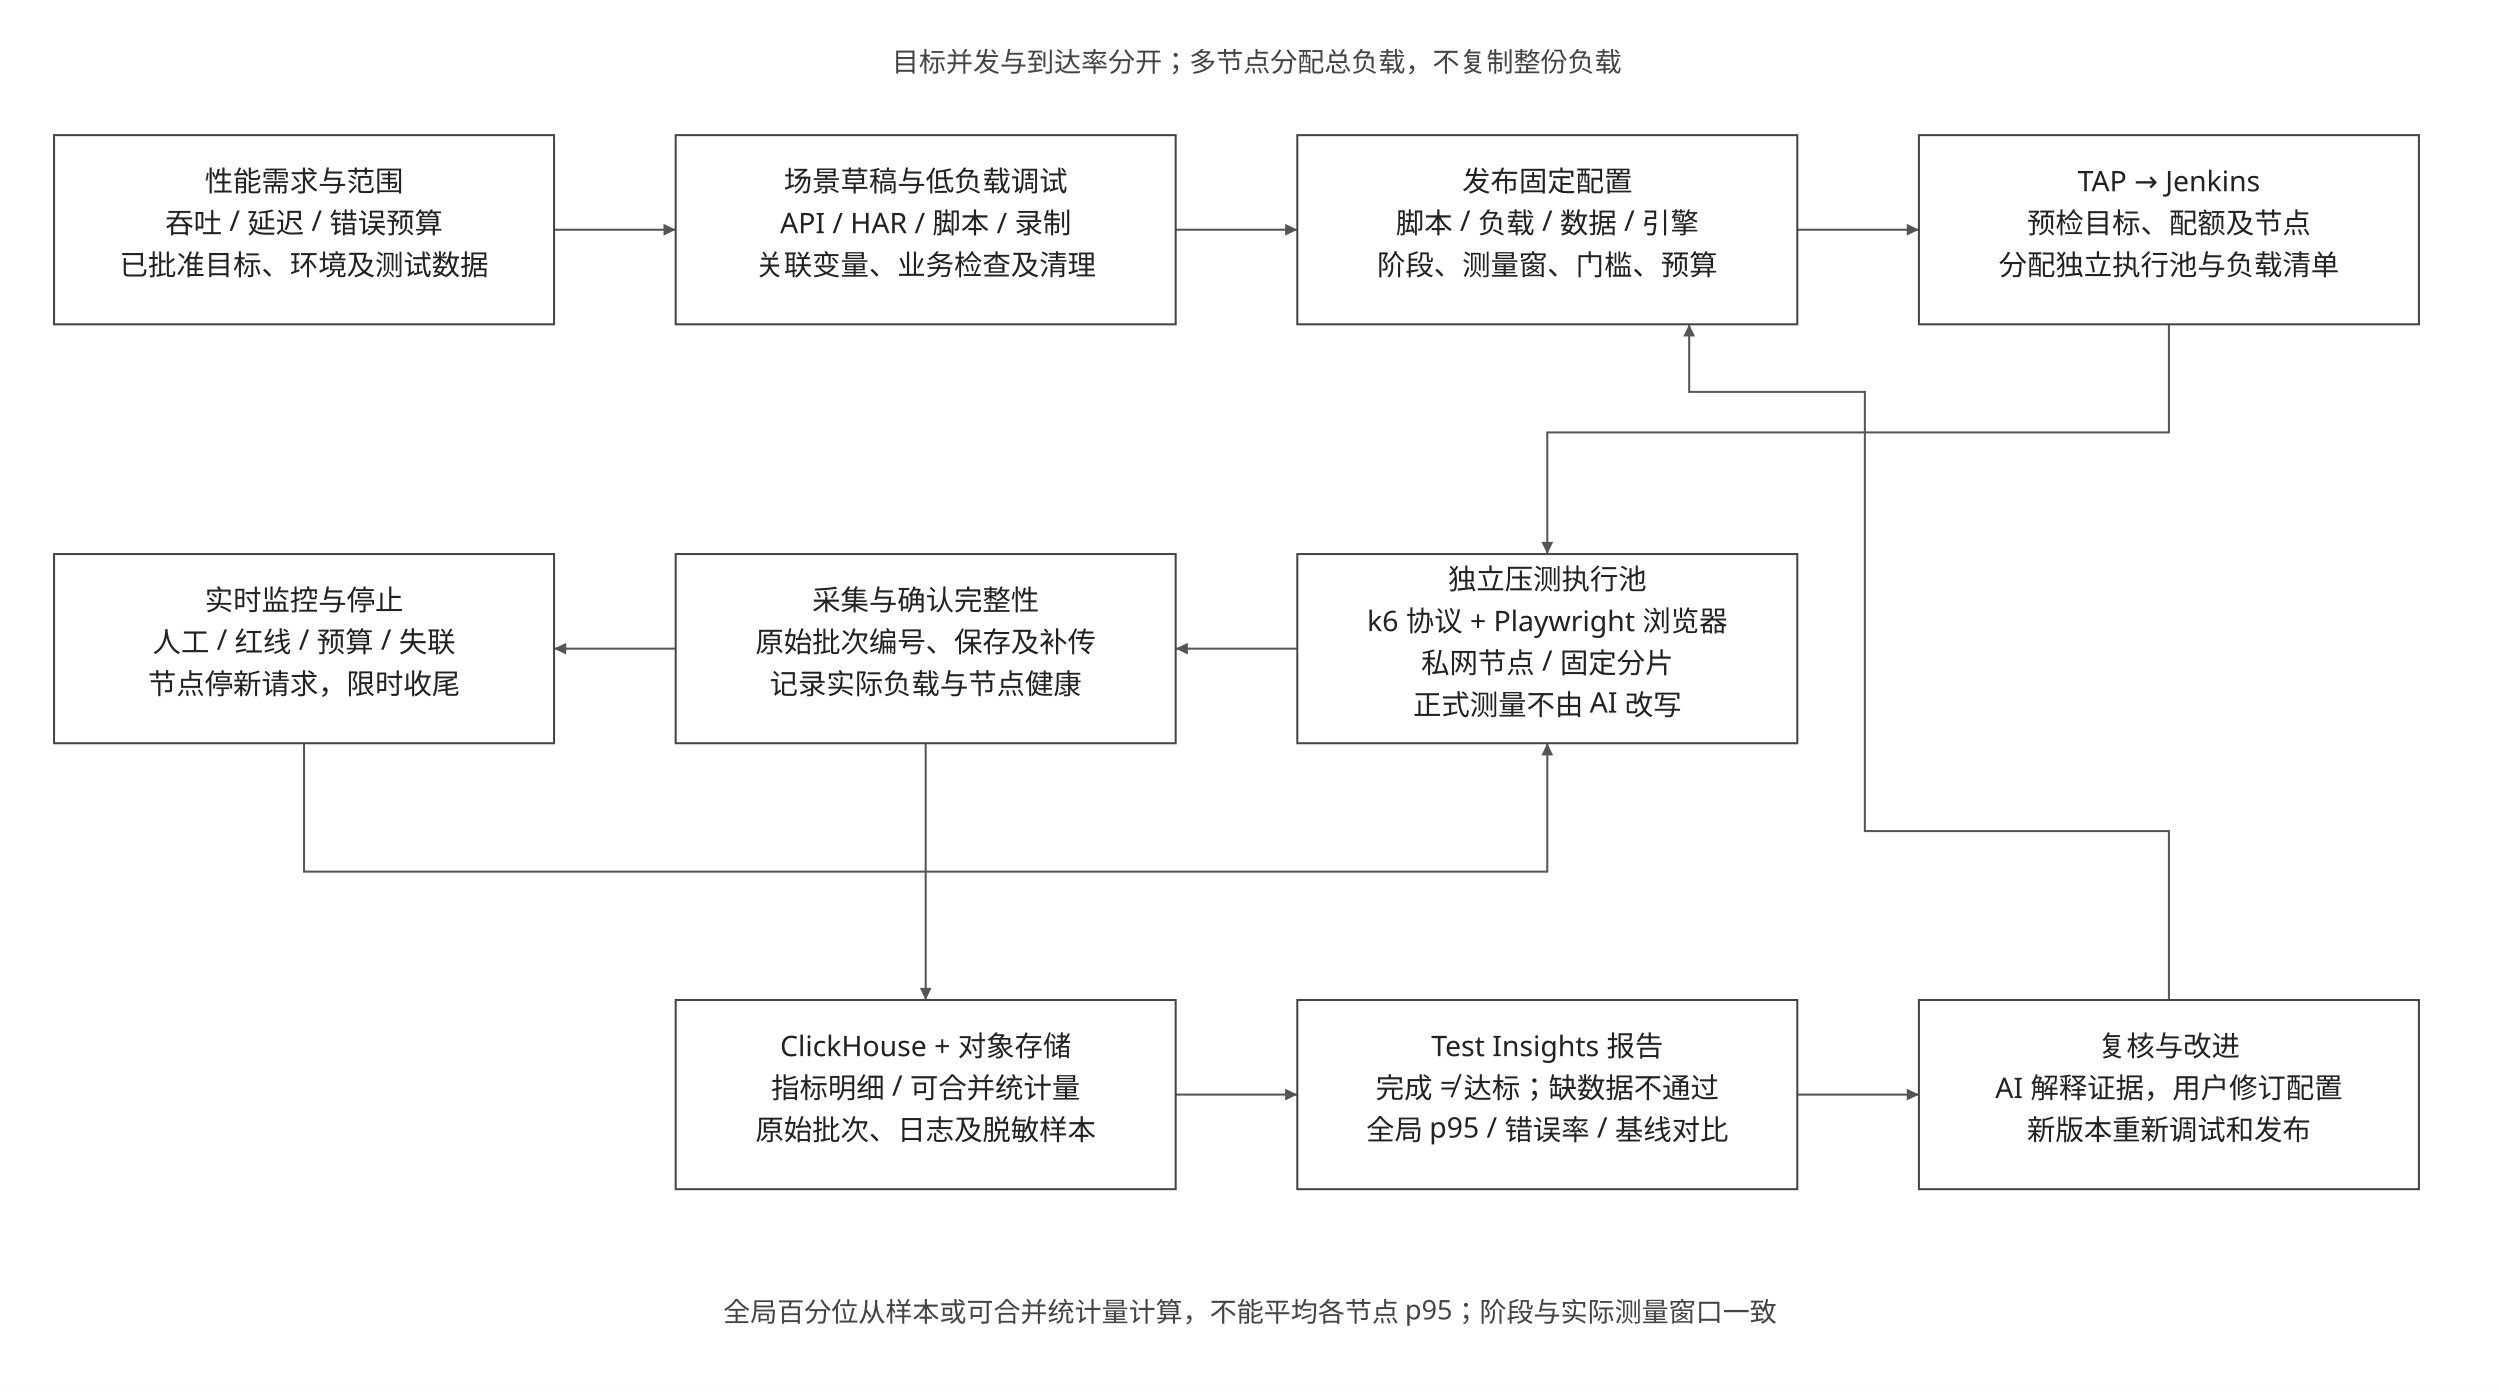
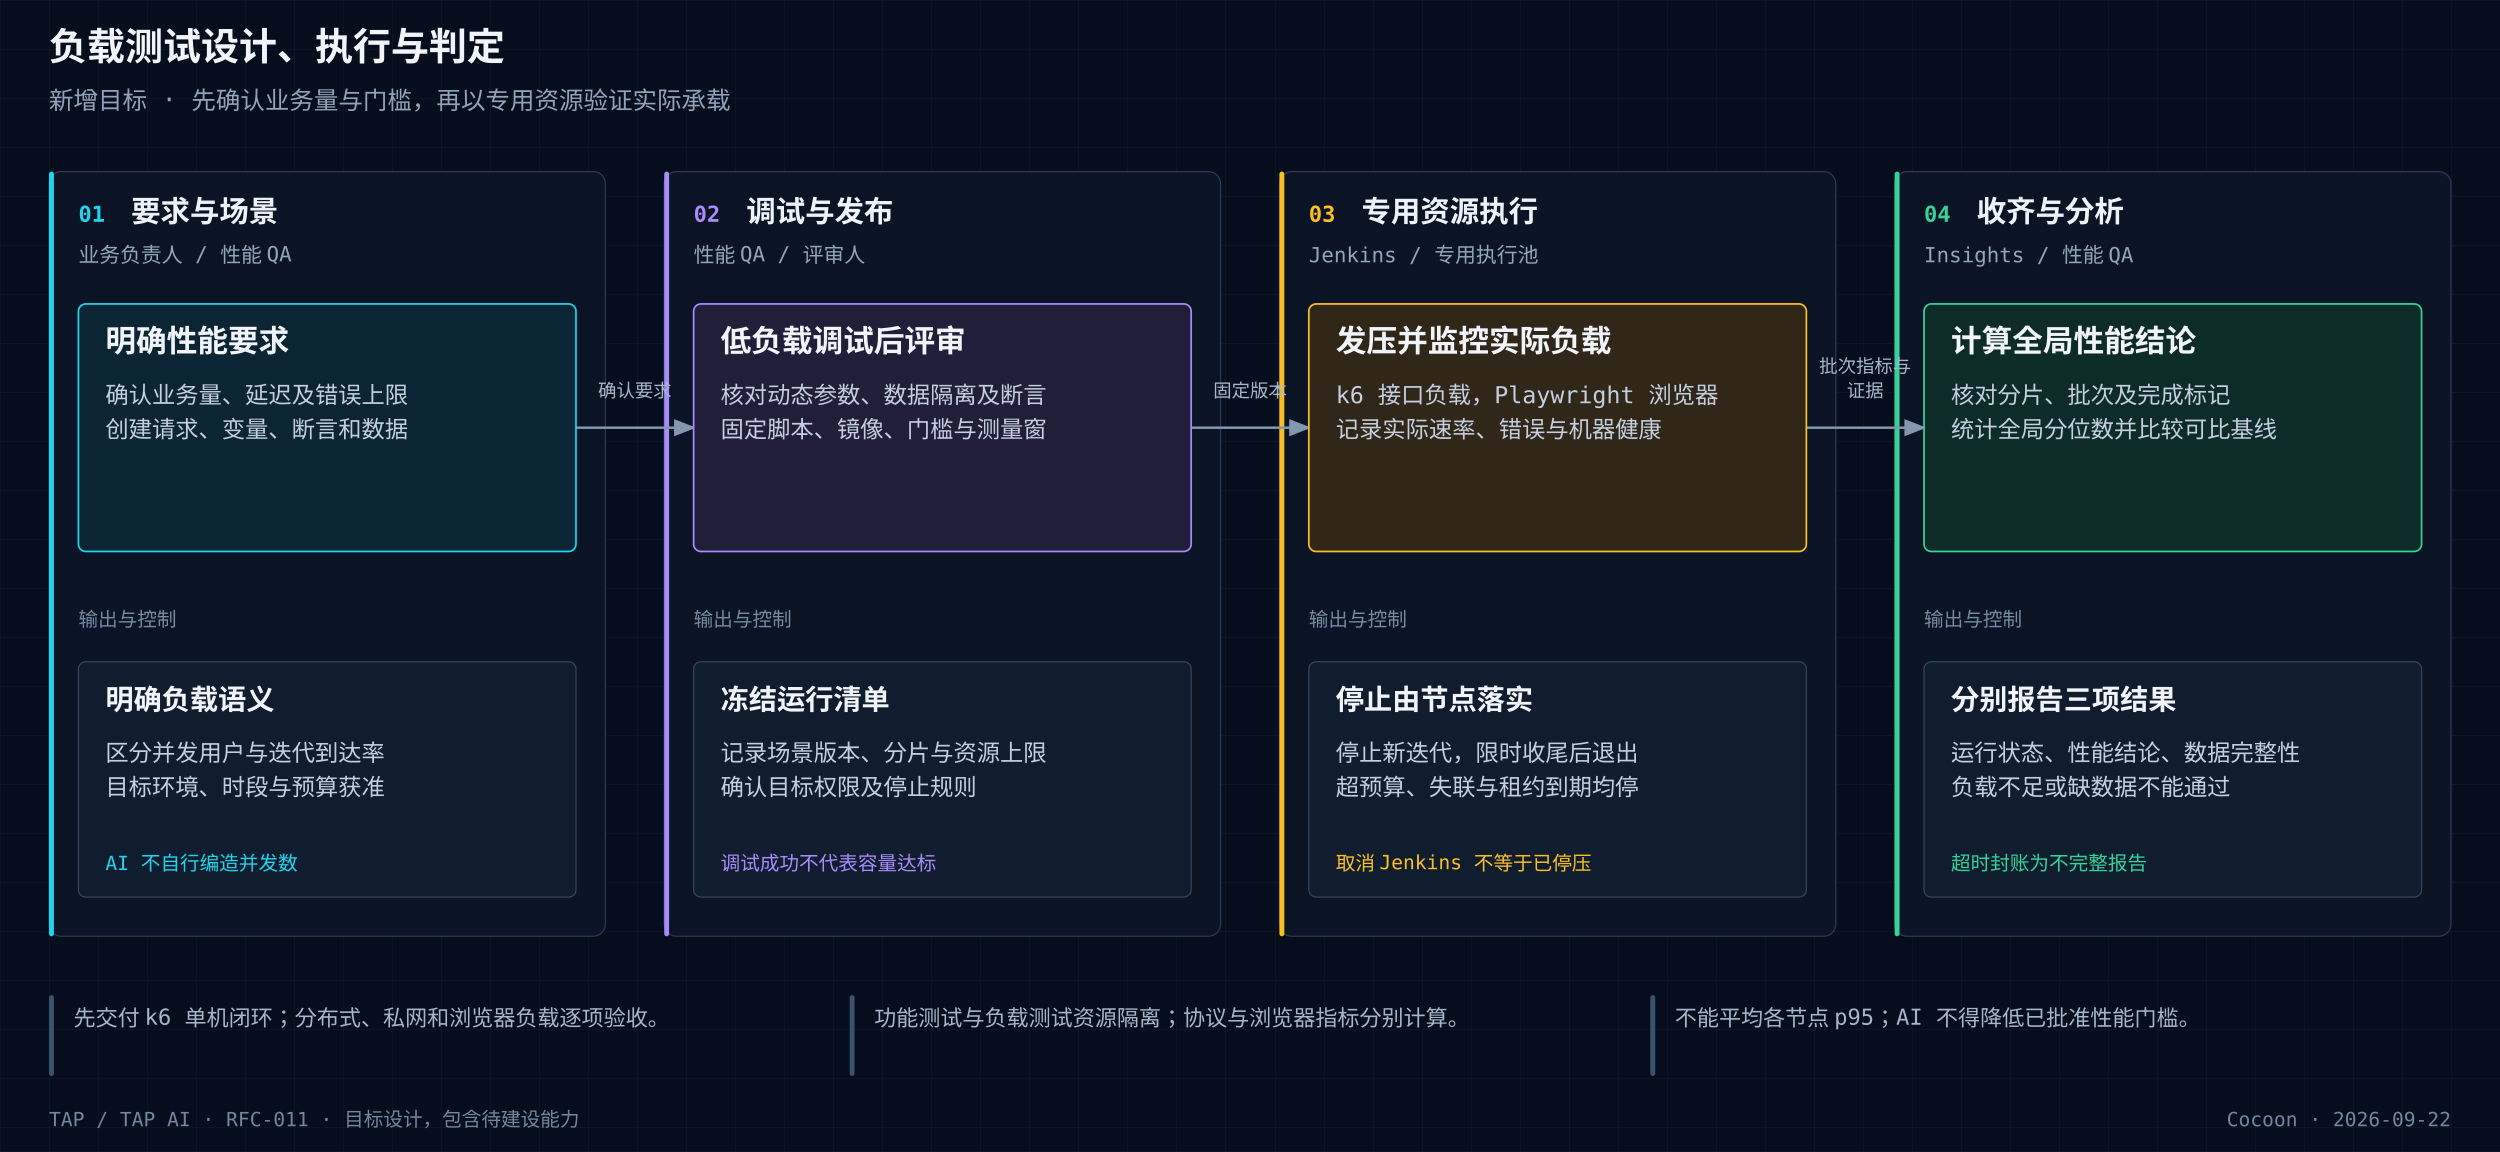
- <svg xmlns="http://www.w3.org/2000/svg" width="1850" height="1030" viewBox="0 0 1850 1030" role="img">
-   <rect width="100%" height="100%" fill="white" />
-   <polyline points="410,170 500,170" fill="none" stroke="#555" stroke-width="1.5" />
-   <polygon points="500.00,170.00 491.00,174.35 491.00,165.65" fill="#555" />
-   <polyline points="870,170 960,170" fill="none" stroke="#555" stroke-width="1.5" />
-   <polygon points="960.00,170.00 951.00,174.35 951.00,165.65" fill="#555" />
-   <polyline points="1330,170 1420,170" fill="none" stroke="#555" stroke-width="1.5" />
-   <polygon points="1420.00,170.00 1411.00,174.35 1411.00,165.65" fill="#555" />
-   <polyline points="1605,240 1605,320 1145,320 1145,410" fill="none" stroke="#555" stroke-width="1.5" />
-   <polygon points="1145.00,410.00 1140.65,401.00 1149.35,401.00" fill="#555" />
-   <polyline points="960,480 870,480" fill="none" stroke="#555" stroke-width="1.5" />
-   <polygon points="870.00,480.00 879.00,475.65 879.00,484.35" fill="#555" />
-   <polyline points="225,550 225,645 1145,645 1145,550" fill="none" stroke="#555" stroke-width="1.5" />
-   <polygon points="1145.00,550.00 1149.35,559.00 1140.65,559.00" fill="#555" />
-   <polyline points="500,480 410,480" fill="none" stroke="#555" stroke-width="1.5" />
-   <polygon points="410.00,480.00 419.00,475.65 419.00,484.35" fill="#555" />
-   <polyline points="685,550 685,740" fill="none" stroke="#555" stroke-width="1.5" />
-   <polygon points="685.00,740.00 680.65,731.00 689.35,731.00" fill="#555" />
-   <polyline points="870,810 960,810" fill="none" stroke="#555" stroke-width="1.5" />
-   <polygon points="960.00,810.00 951.00,814.35 951.00,805.65" fill="#555" />
-   <polyline points="1330,810 1420,810" fill="none" stroke="#555" stroke-width="1.5" />
-   <polygon points="1420.00,810.00 1411.00,814.35 1411.00,805.65" fill="#555" />
-   <polyline points="1605,740 1605,615 1380,615 1380,290 1250,290 1250,240" fill="none" stroke="#555" stroke-width="1.5" />
-   <polygon points="1250.00,240.00 1254.35,249.00 1245.65,249.00" fill="#555" />
-   <rect x="40" y="100" width="370" height="140" fill="white" stroke="#444" stroke-width="1.5" />
-   <text x="225.0" y="141.56" text-anchor="middle" font-family="STHeiti, sans-serif" font-size="21" fill="#222">性能需求与范围</text>
-   <text x="225.0" y="172.56" text-anchor="middle" font-family="STHeiti, sans-serif" font-size="21" fill="#222">吞吐 / 延迟 / 错误预算</text>
-   <text x="225.0" y="203.56" text-anchor="middle" font-family="STHeiti, sans-serif" font-size="21" fill="#222">已批准目标、环境及测试数据</text>
-   <rect x="500" y="100" width="370" height="140" fill="white" stroke="#444" stroke-width="1.5" />
-   <text x="685.0" y="141.56" text-anchor="middle" font-family="STHeiti, sans-serif" font-size="21" fill="#222">场景草稿与低负载调试</text>
-   <text x="685.0" y="172.56" text-anchor="middle" font-family="STHeiti, sans-serif" font-size="21" fill="#222">API / HAR / 脚本 / 录制</text>
-   <text x="685.0" y="203.56" text-anchor="middle" font-family="STHeiti, sans-serif" font-size="21" fill="#222">关联变量、业务检查及清理</text>
-   <rect x="960" y="100" width="370" height="140" fill="white" stroke="#444" stroke-width="1.5" />
-   <text x="1145.0" y="141.56" text-anchor="middle" font-family="STHeiti, sans-serif" font-size="21" fill="#222">发布固定配置</text>
-   <text x="1145.0" y="172.56" text-anchor="middle" font-family="STHeiti, sans-serif" font-size="21" fill="#222">脚本 / 负载 / 数据 / 引擎</text>
-   <text x="1145.0" y="203.56" text-anchor="middle" font-family="STHeiti, sans-serif" font-size="21" fill="#222">阶段、测量窗、门槛、预算</text>
-   <rect x="1420" y="100" width="370" height="140" fill="white" stroke="#444" stroke-width="1.5" />
-   <text x="1605.0" y="141.56" text-anchor="middle" font-family="STHeiti, sans-serif" font-size="21" fill="#222">TAP → Jenkins</text>
-   <text x="1605.0" y="172.56" text-anchor="middle" font-family="STHeiti, sans-serif" font-size="21" fill="#222">预检目标、配额及节点</text>
-   <text x="1605.0" y="203.56" text-anchor="middle" font-family="STHeiti, sans-serif" font-size="21" fill="#222">分配独立执行池与负载清单</text>
-   <rect x="40" y="410" width="370" height="140" fill="white" stroke="#444" stroke-width="1.5" />
-   <text x="225.0" y="451.56" text-anchor="middle" font-family="STHeiti, sans-serif" font-size="21" fill="#222">实时监控与停止</text>
-   <text x="225.0" y="482.56" text-anchor="middle" font-family="STHeiti, sans-serif" font-size="21" fill="#222">人工 / 红线 / 预算 / 失联</text>
-   <text x="225.0" y="513.56" text-anchor="middle" font-family="STHeiti, sans-serif" font-size="21" fill="#222">节点停新请求，限时收尾</text>
-   <rect x="500" y="410" width="370" height="140" fill="white" stroke="#444" stroke-width="1.5" />
-   <text x="685.0" y="451.56" text-anchor="middle" font-family="STHeiti, sans-serif" font-size="21" fill="#222">采集与确认完整性</text>
-   <text x="685.0" y="482.56" text-anchor="middle" font-family="STHeiti, sans-serif" font-size="21" fill="#222">原始批次编号、保存及补传</text>
-   <text x="685.0" y="513.56" text-anchor="middle" font-family="STHeiti, sans-serif" font-size="21" fill="#222">记录实际负载与节点健康</text>
-   <rect x="960" y="410" width="370" height="140" fill="white" stroke="#444" stroke-width="1.5" />
-   <text x="1145.0" y="436.06" text-anchor="middle" font-family="STHeiti, sans-serif" font-size="21" fill="#222">独立压测执行池</text>
-   <text x="1145.0" y="467.06" text-anchor="middle" font-family="STHeiti, sans-serif" font-size="21" fill="#222">k6 协议 + Playwright 浏览器</text>
-   <text x="1145.0" y="498.06" text-anchor="middle" font-family="STHeiti, sans-serif" font-size="21" fill="#222">私网节点 / 固定分片</text>
-   <text x="1145.0" y="529.06" text-anchor="middle" font-family="STHeiti, sans-serif" font-size="21" fill="#222">正式测量不由 AI 改写</text>
-   <rect x="500" y="740" width="370" height="140" fill="white" stroke="#444" stroke-width="1.5" />
-   <text x="685.0" y="781.56" text-anchor="middle" font-family="STHeiti, sans-serif" font-size="21" fill="#222">ClickHouse + 对象存储</text>
-   <text x="685.0" y="812.56" text-anchor="middle" font-family="STHeiti, sans-serif" font-size="21" fill="#222">指标明细 / 可合并统计量</text>
-   <text x="685.0" y="843.56" text-anchor="middle" font-family="STHeiti, sans-serif" font-size="21" fill="#222">原始批次、日志及脱敏样本</text>
-   <rect x="960" y="740" width="370" height="140" fill="white" stroke="#444" stroke-width="1.5" />
-   <text x="1145.0" y="781.56" text-anchor="middle" font-family="STHeiti, sans-serif" font-size="21" fill="#222">Test Insights 报告</text>
-   <text x="1145.0" y="812.56" text-anchor="middle" font-family="STHeiti, sans-serif" font-size="21" fill="#222">完成 ≠ 达标；缺数据不通过</text>
-   <text x="1145.0" y="843.56" text-anchor="middle" font-family="STHeiti, sans-serif" font-size="21" fill="#222">全局 p95 / 错误率 / 基线对比</text>
-   <rect x="1420" y="740" width="370" height="140" fill="white" stroke="#444" stroke-width="1.5" />
-   <text x="1605.0" y="781.56" text-anchor="middle" font-family="STHeiti, sans-serif" font-size="21" fill="#222">复核与改进</text>
-   <text x="1605.0" y="812.56" text-anchor="middle" font-family="STHeiti, sans-serif" font-size="21" fill="#222">AI 解释证据，用户修订配置</text>
-   <text x="1605.0" y="843.56" text-anchor="middle" font-family="STHeiti, sans-serif" font-size="21" fill="#222">新版本重新调试和发布</text>
-   <text x="930.0" y="53" text-anchor="middle" font-family="STHeiti, sans-serif" font-size="20" fill="#444">目标并发与到达率分开；多节点分配总负载，不复制整份负载</text>
-   <text x="925.0" y="978" text-anchor="middle" font-family="STHeiti, sans-serif" font-size="20" fill="#444">全局百分位从样本或可合并统计量计算，不能平均各节点 p95；阶段与实际测量窗口一致</text>
+ <svg xmlns="http://www.w3.org/2000/svg" viewBox="0 0 2040 940" role="img" aria-label="负载测试设计、执行与判定">
+   <style>text{font-family:"JetBrains Mono","PingFang SC","Microsoft YaHei",monospace}</style>
+   <defs>
+     <marker id="arrow" markerWidth="9" markerHeight="7" refX="8" refY="3.5" orient="auto">
+       <path d="M0 0L9 3.5L0 7" fill="#8398af" />
+     </marker>
+     <pattern id="grid" width="40" height="40" patternUnits="userSpaceOnUse">
+       <path d="M40 0H0V40" fill="none" stroke="#162338" stroke-width=".5" />
+     </pattern>
+   </defs>
+   <rect width="2040" height="940" fill="#060e1d" />
+   <rect width="2040" height="940" fill="url(#grid)" />
+   <text x="40" y="49" fill="#f1f5f9" font-size="31" font-weight="600" text-anchor="start">负载测试设计、执行与判定</text>
+   <text x="40" y="89" fill="#91a3b9" font-size="20" font-weight="400" text-anchor="start">新增目标 · 先确认业务量与门槛，再以专用资源验证实际承载</text>
+   <g data-domain="domain-0">
+     <rect x="40.0" y="140" width="454.0" height="624" rx="10" fill="#0a1424" stroke="#2a3b50" stroke-width="1" />
+     <rect x="40.0" y="140" width="4" height="624" rx="2" fill="#22d3ee" stroke="none" stroke-width="1" />
+     <text x="64.0" y="181" fill="#22d3ee" font-size="18" font-weight="600" text-anchor="start">01</text>
+     <text x="107.0" y="181" fill="#eef3fa" font-size="24" font-weight="600" text-anchor="start">要求与场景</text>
+     <text x="64.0" y="214" fill="#92a5bb" font-size="17" font-weight="400" text-anchor="start">业务负责人 / 性能 QA</text>
+   </g>
+   <g data-domain="domain-1">
+     <rect x="542.0" y="140" width="454.0" height="624" rx="10" fill="#0a1424" stroke="#2a3b50" stroke-width="1" />
+     <rect x="542.0" y="140" width="4" height="624" rx="2" fill="#a78bfa" stroke="none" stroke-width="1" />
+     <text x="566.0" y="181" fill="#a78bfa" font-size="18" font-weight="600" text-anchor="start">02</text>
+     <text x="609.0" y="181" fill="#eef3fa" font-size="24" font-weight="600" text-anchor="start">调试与发布</text>
+     <text x="566.0" y="214" fill="#92a5bb" font-size="17" font-weight="400" text-anchor="start">性能 QA / 评审人</text>
+   </g>
+   <g data-domain="domain-2">
+     <rect x="1044.0" y="140" width="454.0" height="624" rx="10" fill="#0a1424" stroke="#2a3b50" stroke-width="1" />
+     <rect x="1044.0" y="140" width="4" height="624" rx="2" fill="#fbbf24" stroke="none" stroke-width="1" />
+     <text x="1068.0" y="181" fill="#fbbf24" font-size="18" font-weight="600" text-anchor="start">03</text>
+     <text x="1111.0" y="181" fill="#eef3fa" font-size="24" font-weight="600" text-anchor="start">专用资源执行</text>
+     <text x="1068.0" y="214" fill="#92a5bb" font-size="17" font-weight="400" text-anchor="start">Jenkins / 专用执行池</text>
+   </g>
+   <g data-domain="domain-3">
+     <rect x="1546.0" y="140" width="454.0" height="624" rx="10" fill="#0a1424" stroke="#2a3b50" stroke-width="1" />
+     <rect x="1546.0" y="140" width="4" height="624" rx="2" fill="#34d399" stroke="none" stroke-width="1" />
+     <text x="1570.0" y="181" fill="#34d399" font-size="18" font-weight="600" text-anchor="start">04</text>
+     <text x="1613.0" y="181" fill="#eef3fa" font-size="24" font-weight="600" text-anchor="start">收齐与分析</text>
+     <text x="1570.0" y="214" fill="#92a5bb" font-size="17" font-weight="400" text-anchor="start">Insights / 性能 QA</text>
+   </g>
+   <path data-edge="0-main--1-main" d="M470.0,349.0 L566.0,349.0" fill="none" stroke="#8398af" stroke-width="2" marker-end="url(#arrow)" />
+   <text x="518.0" y="324.0" fill="#a7b7ca" font-size="15" font-weight="400" text-anchor="middle">确认要求</text>
+   <path data-edge="1-main--2-main" d="M972.0,349.0 L1068.0,349.0" fill="none" stroke="#8398af" stroke-width="2" marker-end="url(#arrow)" />
+   <text x="1020.0" y="324.0" fill="#a7b7ca" font-size="15" font-weight="400" text-anchor="middle">固定版本</text>
+   <path data-edge="2-main--3-main" d="M1474.0,349.0 L1570.0,349.0" fill="none" stroke="#8398af" stroke-width="2" marker-end="url(#arrow)" />
+   <text x="1522.0" y="304.0" fill="#a7b7ca" font-size="15" font-weight="400" text-anchor="middle">批次指标与</text>
+   <text x="1522.0" y="324.0" fill="#a7b7ca" font-size="15" font-weight="400" text-anchor="middle">证据</text>
+   <g data-node="0-main">
+     <rect x="64.0" y="248" width="406.0" height="202" rx="6" fill="#0b2535" stroke="#22d3ee" stroke-width="1.4" />
+     <text x="86.0" y="287" fill="#f1f5f9" font-size="25" font-weight="600" text-anchor="start">明确性能要求</text>
+     <text x="86.0" y="329" fill="#c4cede" font-size="19" font-weight="400" text-anchor="start">确认业务量、延迟及错误上限</text>
+     <text x="86.0" y="357" fill="#c4cede" font-size="19" font-weight="400" text-anchor="start">创建请求、变量、断言和数据</text>
+   </g>
+   <g data-node="0-detail">
+     <rect x="64.0" y="540" width="406.0" height="192" rx="6" fill="#101d2e" stroke="#35465d" stroke-width="1" />
+     <text x="86.0" y="579" fill="#f1f5f9" font-size="23" font-weight="600" text-anchor="start">明确负载语义</text>
+     <text x="86.0" y="621" fill="#c4cede" font-size="19" font-weight="400" text-anchor="start">区分并发用户与迭代到达率</text>
+     <text x="86.0" y="649" fill="#c4cede" font-size="19" font-weight="400" text-anchor="start">目标环境、时段与预算获准</text>
+     <text x="86.0" y="710" fill="#22d3ee" font-size="16" font-weight="400" text-anchor="start">AI 不自行编造并发数</text>
+   </g>
+   <text x="64.0" y="511" fill="#758ba3" font-size="16" font-weight="400" text-anchor="start">输出与控制</text>
+   <g data-node="1-main">
+     <rect x="566.0" y="248" width="406.0" height="202" rx="6" fill="#211e39" stroke="#a78bfa" stroke-width="1.4" />
+     <text x="588.0" y="287" fill="#f1f5f9" font-size="25" font-weight="600" text-anchor="start">低负载调试后评审</text>
+     <text x="588.0" y="329" fill="#c4cede" font-size="19" font-weight="400" text-anchor="start">核对动态参数、数据隔离及断言</text>
+     <text x="588.0" y="357" fill="#c4cede" font-size="19" font-weight="400" text-anchor="start">固定脚本、镜像、门槛与测量窗</text>
+   </g>
+   <g data-node="1-detail">
+     <rect x="566.0" y="540" width="406.0" height="192" rx="6" fill="#101d2e" stroke="#35465d" stroke-width="1" />
+     <text x="588.0" y="579" fill="#f1f5f9" font-size="23" font-weight="600" text-anchor="start">冻结运行清单</text>
+     <text x="588.0" y="621" fill="#c4cede" font-size="19" font-weight="400" text-anchor="start">记录场景版本、分片与资源上限</text>
+     <text x="588.0" y="649" fill="#c4cede" font-size="19" font-weight="400" text-anchor="start">确认目标权限及停止规则</text>
+     <text x="588.0" y="710" fill="#a78bfa" font-size="16" font-weight="400" text-anchor="start">调试成功不代表容量达标</text>
+   </g>
+   <text x="566.0" y="511" fill="#758ba3" font-size="16" font-weight="400" text-anchor="start">输出与控制</text>
+   <g data-node="2-main">
+     <rect x="1068.0" y="248" width="406.0" height="202" rx="6" fill="#302719" stroke="#fbbf24" stroke-width="1.4" />
+     <text x="1090.0" y="287" fill="#f1f5f9" font-size="25" font-weight="600" text-anchor="start">发压并监控实际负载</text>
+     <text x="1090.0" y="329" fill="#c4cede" font-size="19" font-weight="400" text-anchor="start">k6 接口负载，Playwright 浏览器</text>
+     <text x="1090.0" y="357" fill="#c4cede" font-size="19" font-weight="400" text-anchor="start">记录实际速率、错误与机器健康</text>
+   </g>
+   <g data-node="2-detail">
+     <rect x="1068.0" y="540" width="406.0" height="192" rx="6" fill="#101d2e" stroke="#35465d" stroke-width="1" />
+     <text x="1090.0" y="579" fill="#f1f5f9" font-size="23" font-weight="600" text-anchor="start">停止由节点落实</text>
+     <text x="1090.0" y="621" fill="#c4cede" font-size="19" font-weight="400" text-anchor="start">停止新迭代，限时收尾后退出</text>
+     <text x="1090.0" y="649" fill="#c4cede" font-size="19" font-weight="400" text-anchor="start">超预算、失联与租约到期均停</text>
+     <text x="1090.0" y="710" fill="#fbbf24" font-size="16" font-weight="400" text-anchor="start">取消 Jenkins 不等于已停压</text>
+   </g>
+   <text x="1068.0" y="511" fill="#758ba3" font-size="16" font-weight="400" text-anchor="start">输出与控制</text>
+   <g data-node="3-main">
+     <rect x="1570.0" y="248" width="406.0" height="202" rx="6" fill="#0d2c29" stroke="#34d399" stroke-width="1.4" />
+     <text x="1592.0" y="287" fill="#f1f5f9" font-size="25" font-weight="600" text-anchor="start">计算全局性能结论</text>
+     <text x="1592.0" y="329" fill="#c4cede" font-size="19" font-weight="400" text-anchor="start">核对分片、批次及完成标记</text>
+     <text x="1592.0" y="357" fill="#c4cede" font-size="19" font-weight="400" text-anchor="start">统计全局分位数并比较可比基线</text>
+   </g>
+   <g data-node="3-detail">
+     <rect x="1570.0" y="540" width="406.0" height="192" rx="6" fill="#101d2e" stroke="#35465d" stroke-width="1" />
+     <text x="1592.0" y="579" fill="#f1f5f9" font-size="23" font-weight="600" text-anchor="start">分别报告三项结果</text>
+     <text x="1592.0" y="621" fill="#c4cede" font-size="19" font-weight="400" text-anchor="start">运行状态、性能结论、数据完整性</text>
+     <text x="1592.0" y="649" fill="#c4cede" font-size="19" font-weight="400" text-anchor="start">负载不足或缺数据不能通过</text>
+     <text x="1592.0" y="710" fill="#34d399" font-size="16" font-weight="400" text-anchor="start">超时封账为不完整报告</text>
+   </g>
+   <text x="1570.0" y="511" fill="#758ba3" font-size="16" font-weight="400" text-anchor="start">输出与控制</text>
+   <rect x="40.0" y="812" width="4" height="66" rx="2" fill="#39536b" stroke="none" stroke-width="1" />
+   <text x="60.0" y="837" fill="#a6b5c9" font-size="18" font-weight="400" text-anchor="start">先交付 k6 单机闭环；分布式、私网和浏览器负载逐项验收。</text>
+   <rect x="693.333" y="812" width="4" height="66" rx="2" fill="#39536b" stroke="none" stroke-width="1" />
+   <text x="713.333" y="837" fill="#a6b5c9" font-size="18" font-weight="400" text-anchor="start">功能测试与负载测试资源隔离；协议与浏览器指标分别计算。</text>
+   <rect x="1346.667" y="812" width="4" height="66" rx="2" fill="#39536b" stroke="none" stroke-width="1" />
+   <text x="1366.667" y="837" fill="#a6b5c9" font-size="18" font-weight="400" text-anchor="start">不能平均各节点 p95；AI 不得降低已批准性能门槛。</text>
+   <text x="40" y="919" fill="#72869d" font-size="16" font-weight="400" text-anchor="start">TAP / TAP AI  ·  RFC-011  ·  目标设计，包含待建设能力</text>
+   <text x="2000" y="919" fill="#72869d" font-size="16" font-weight="400" text-anchor="end">Cocoon  ·  2026-09-22</text>
</svg>
